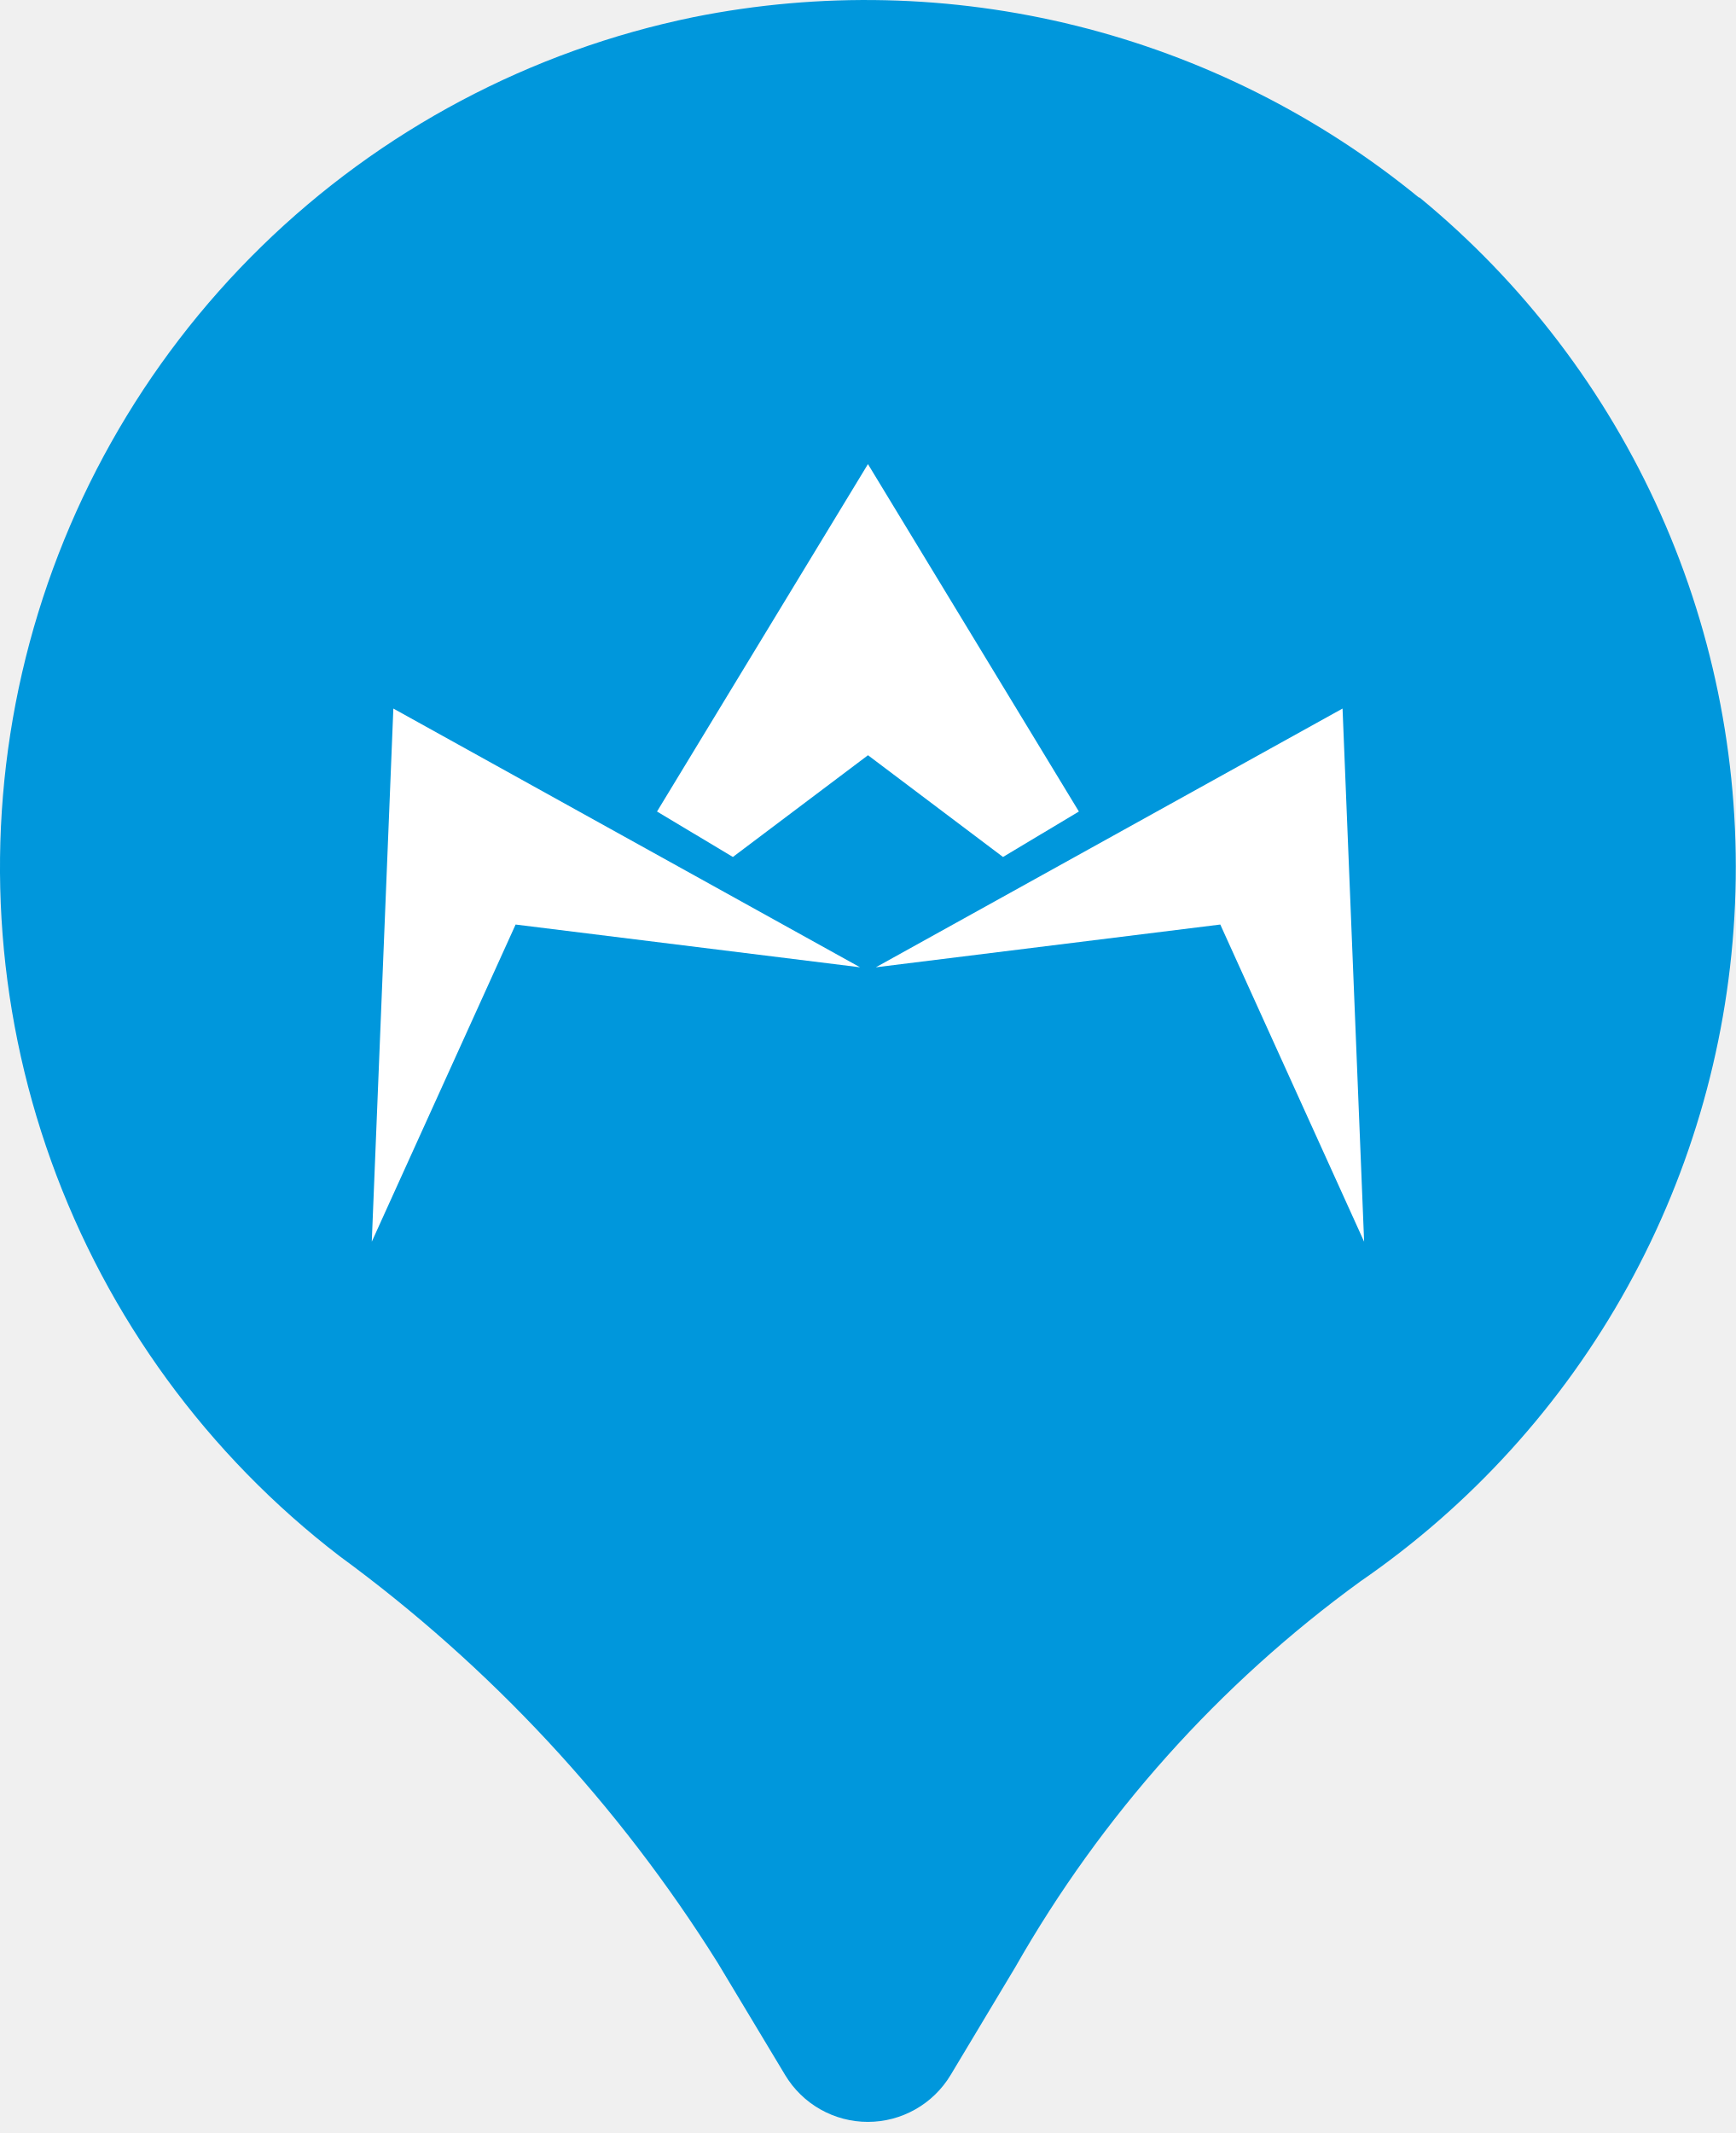
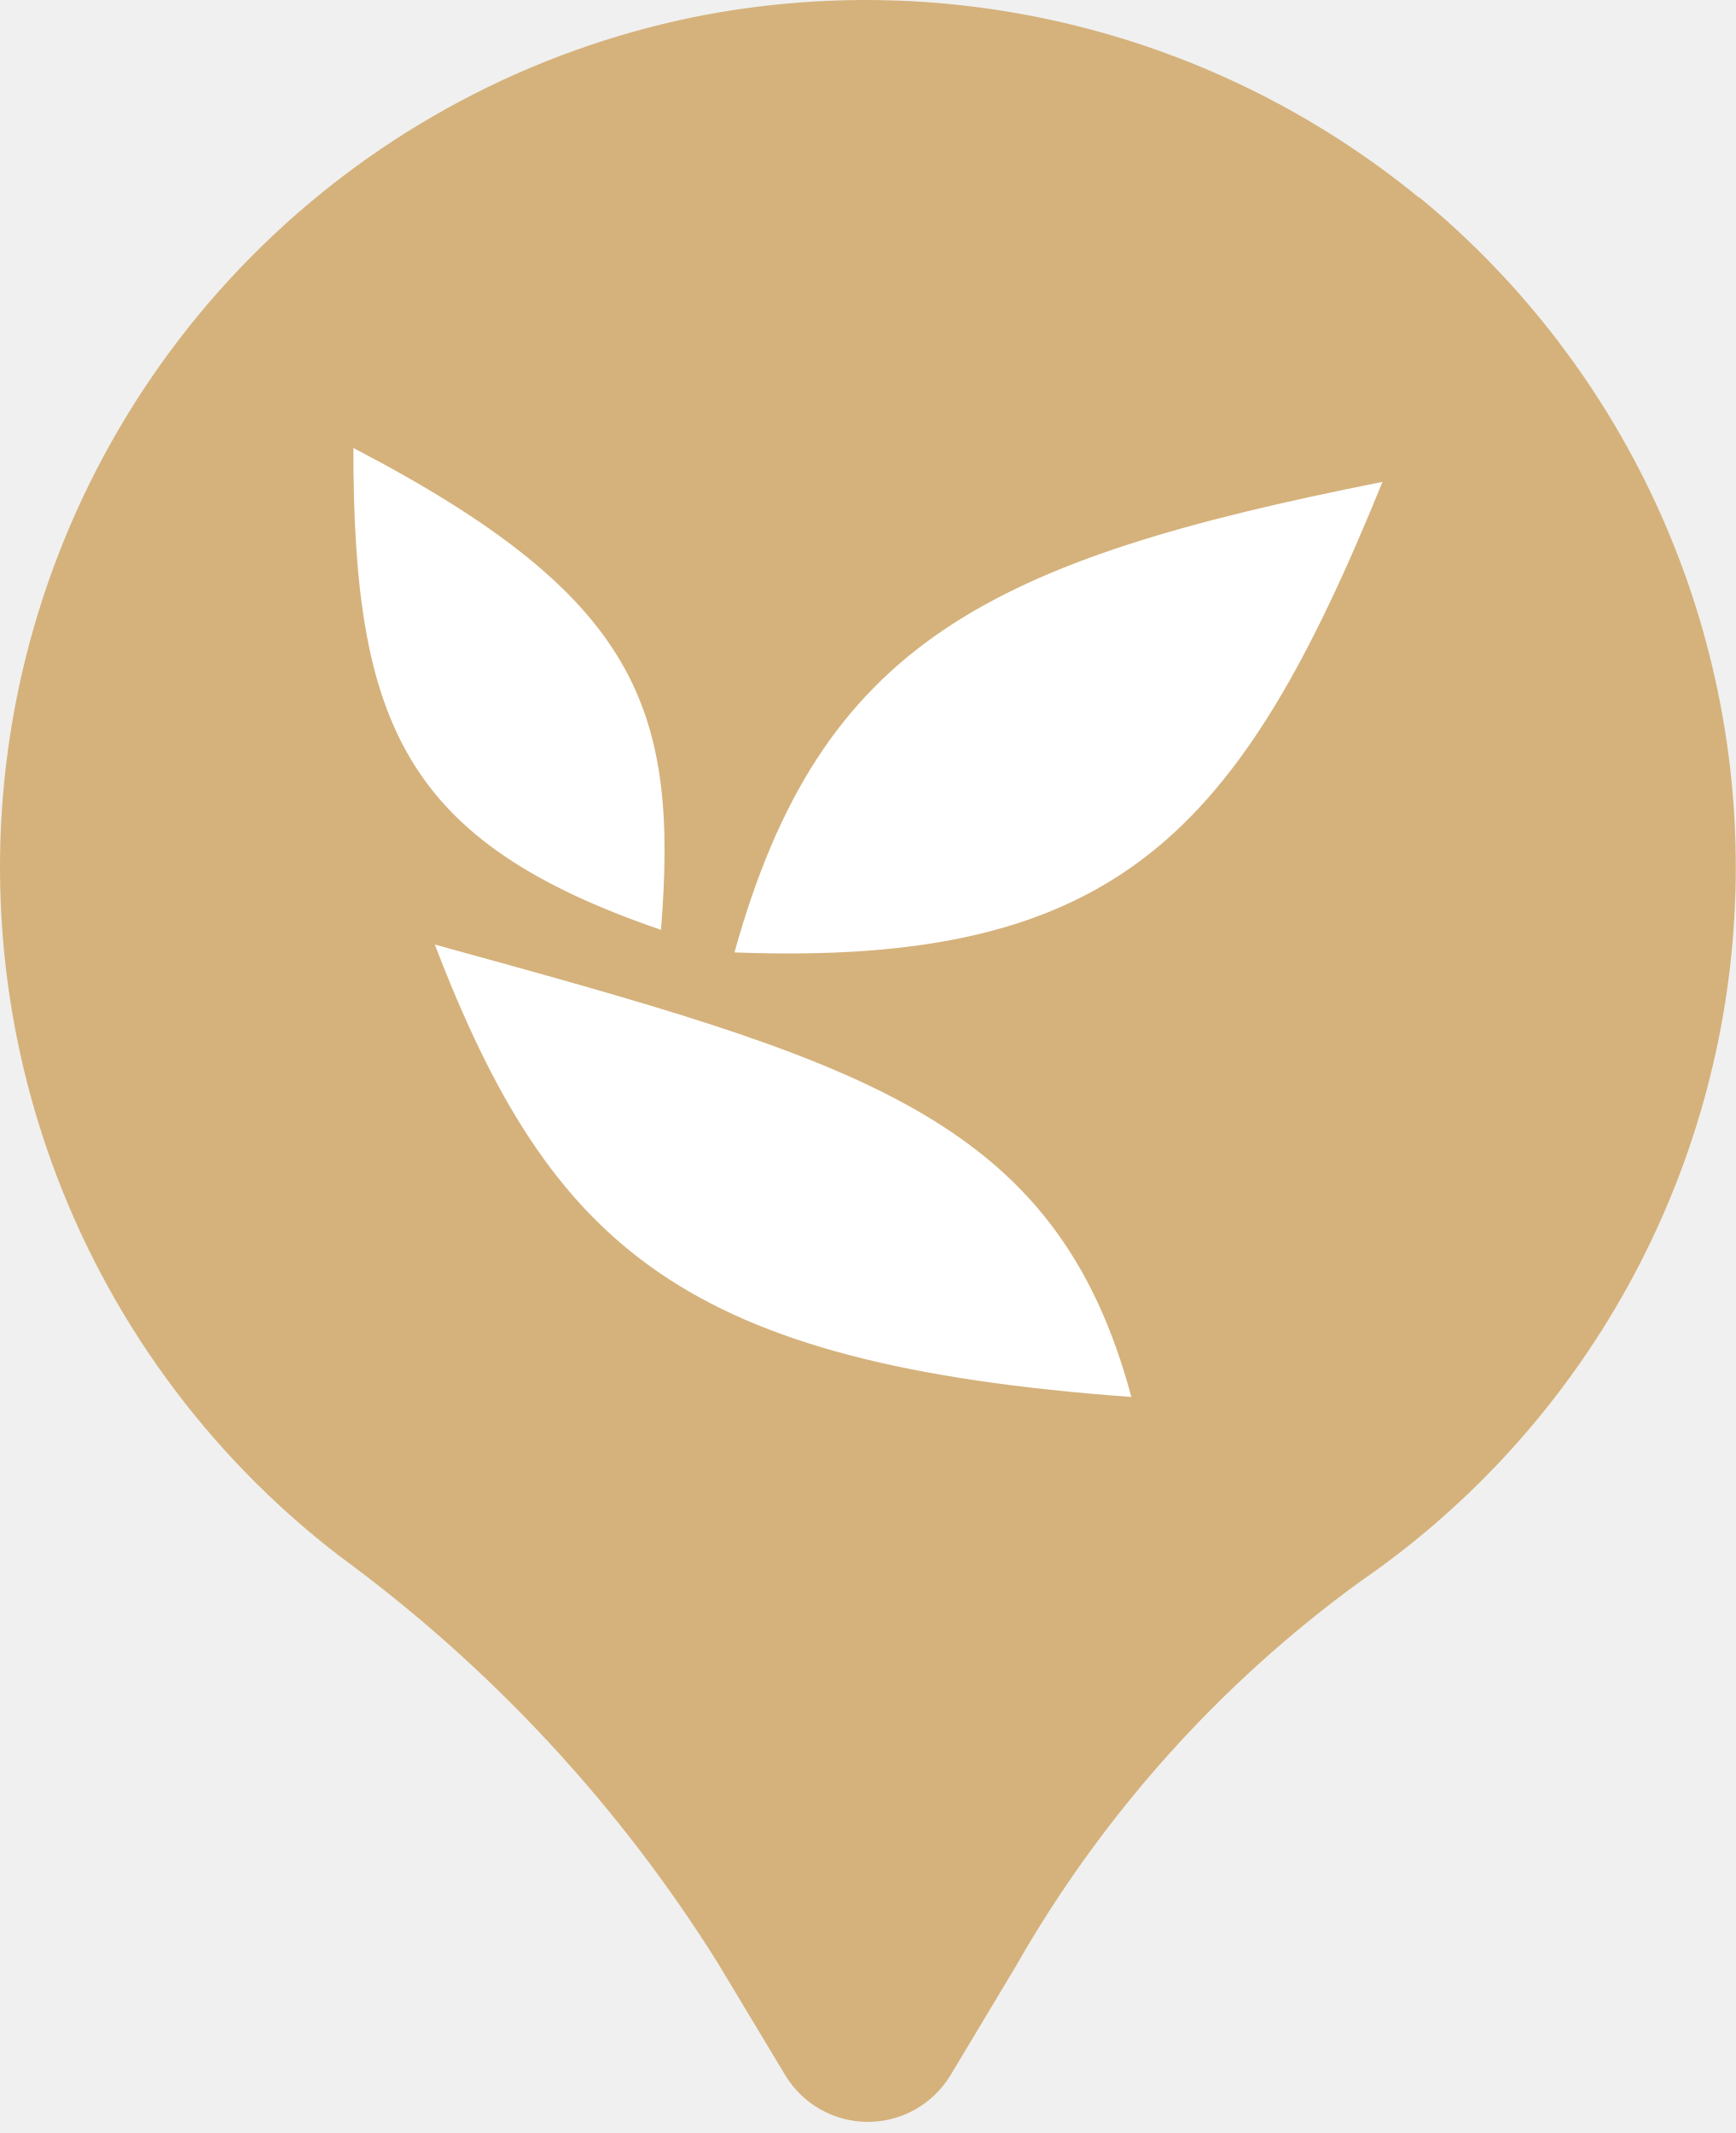
<svg xmlns="http://www.w3.org/2000/svg" width="35" height="43" viewBox="0 0 35 43" fill="none">
-   <path d="M28.614 3.987C26.597 2.335 24.238 1.152 21.709 0.522C19.179 -0.108 16.541 -0.168 13.985 0.345C10.698 1.019 7.675 2.623 5.274 4.967C2.874 7.31 1.198 10.295 0.445 13.564C-0.307 16.834 -0.103 20.25 1.032 23.407C2.167 26.564 4.185 29.329 6.847 31.371C9.886 33.595 12.473 36.378 14.471 39.57L15.832 41.834C16.005 42.121 16.249 42.359 16.541 42.524C16.833 42.689 17.163 42.776 17.498 42.776C17.834 42.776 18.163 42.689 18.455 42.524C18.747 42.359 18.992 42.121 19.165 41.834L20.469 39.66C22.209 36.602 24.58 33.951 27.426 31.882C29.657 30.347 31.502 28.314 32.813 25.945C34.124 23.575 34.867 20.932 34.982 18.226C35.098 15.52 34.583 12.825 33.478 10.352C32.373 7.879 30.709 5.696 28.616 3.977L28.614 3.987Z" fill="#0097DC" />
-   <path fill-rule="evenodd" clip-rule="evenodd" d="M17.659 19.5L24.604 18.638L27.504 25.032L27.069 14.284L17.659 19.5ZM7.496 25.032L10.396 18.638L17.341 19.5L7.931 14.284L7.496 25.032ZM13.247 16.36L14.777 17.276L17.501 15.225L20.223 17.276L21.753 16.36L17.5 9.356L13.247 16.36Z" fill="white" />
+   <path d="M28.614 3.987C26.597 2.335 24.238 1.152 21.709 0.522C19.179 -0.108 16.541 -0.168 13.985 0.345C10.698 1.019 7.675 2.623 5.274 4.967C2.874 7.31 1.198 10.295 0.445 13.564C-0.307 16.834 -0.103 20.25 1.032 23.407C2.167 26.564 4.185 29.329 6.847 31.371C9.886 33.595 12.473 36.378 14.471 39.57L15.832 41.834C16.005 42.121 16.249 42.359 16.541 42.524C16.833 42.689 17.163 42.776 17.498 42.776C17.834 42.776 18.163 42.689 18.455 42.524C18.747 42.359 18.992 42.121 19.165 41.834L20.469 39.66C22.209 36.602 24.58 33.951 27.426 31.882C29.657 30.347 31.502 28.314 32.813 25.945C34.124 23.575 34.867 20.932 34.982 18.226C35.098 15.52 34.583 12.825 33.478 10.352C32.373 7.879 30.709 5.696 28.616 3.977L28.614 3.987Z" fill="#D5B27C" />
+   <path fill-rule="evenodd" clip-rule="evenodd" d="M8.766 19.041C17.262 21.386 21.28 22.448 22.811 28.162C13.78 27.506 11.121 25.167 8.766 19.041ZM27.874 9.715C24.991 16.805 22.533 19.493 14.809 19.2C16.543 12.952 19.944 11.287 27.874 9.715ZM7.125 9.031C12.869 12.024 13.685 14.277 13.327 18.745C8.158 16.972 7.123 14.599 7.125 9.031Z" fill="white" />
</svg>
